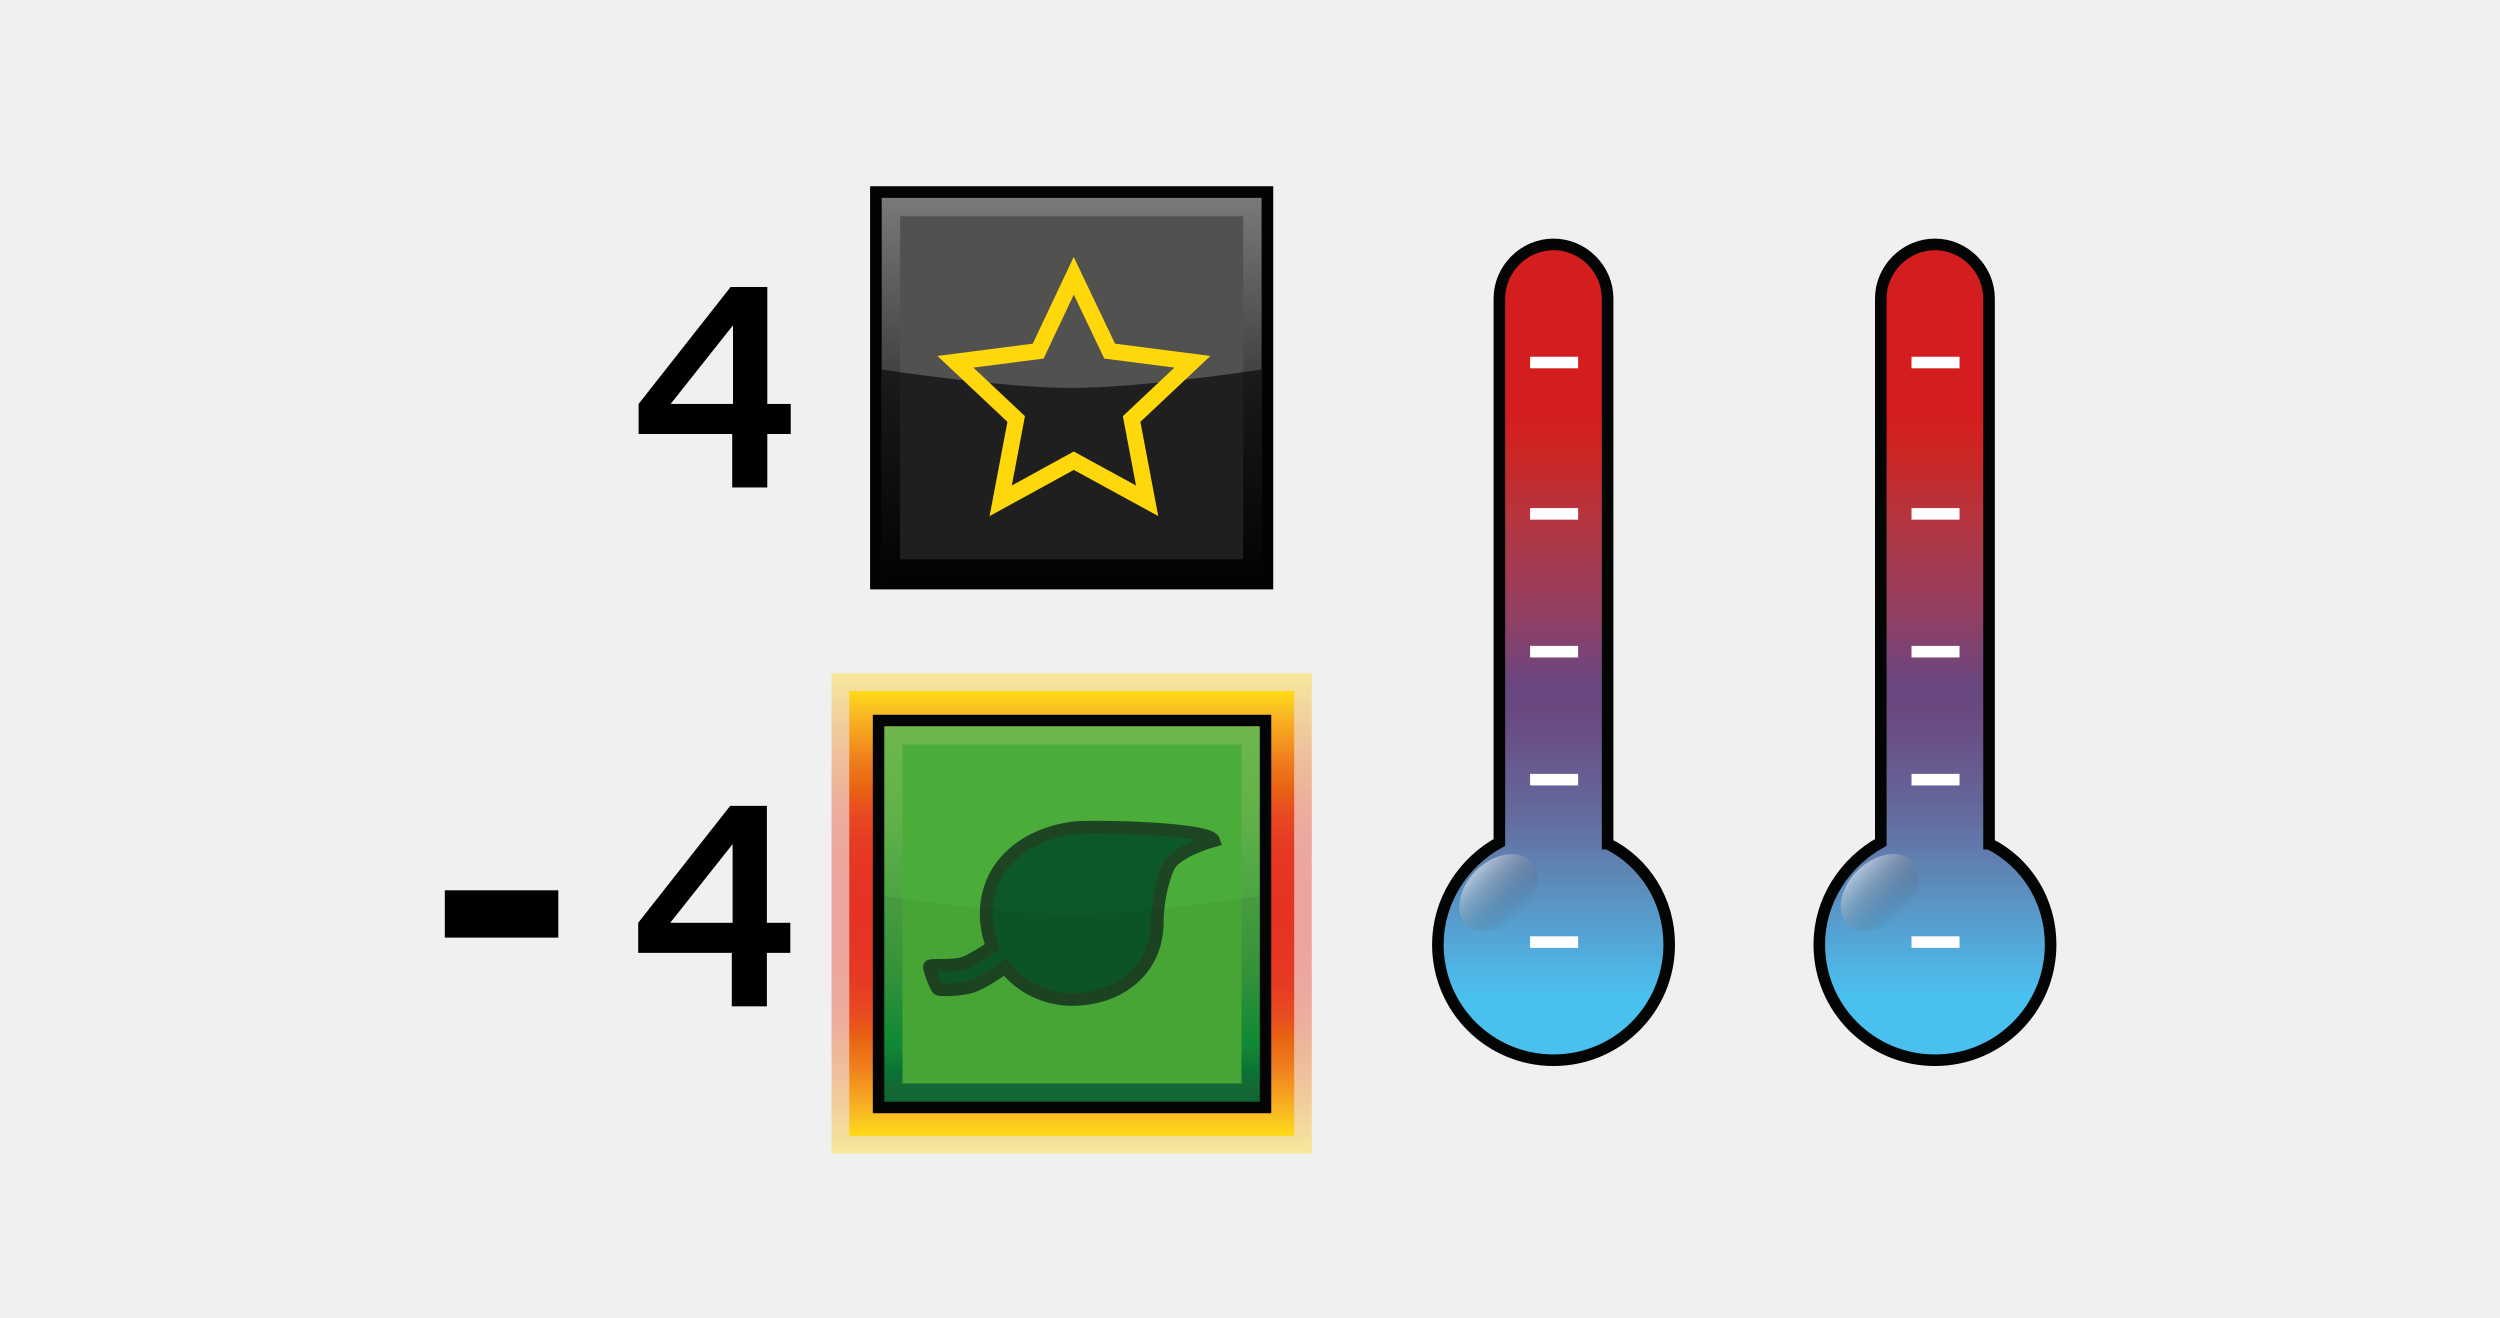
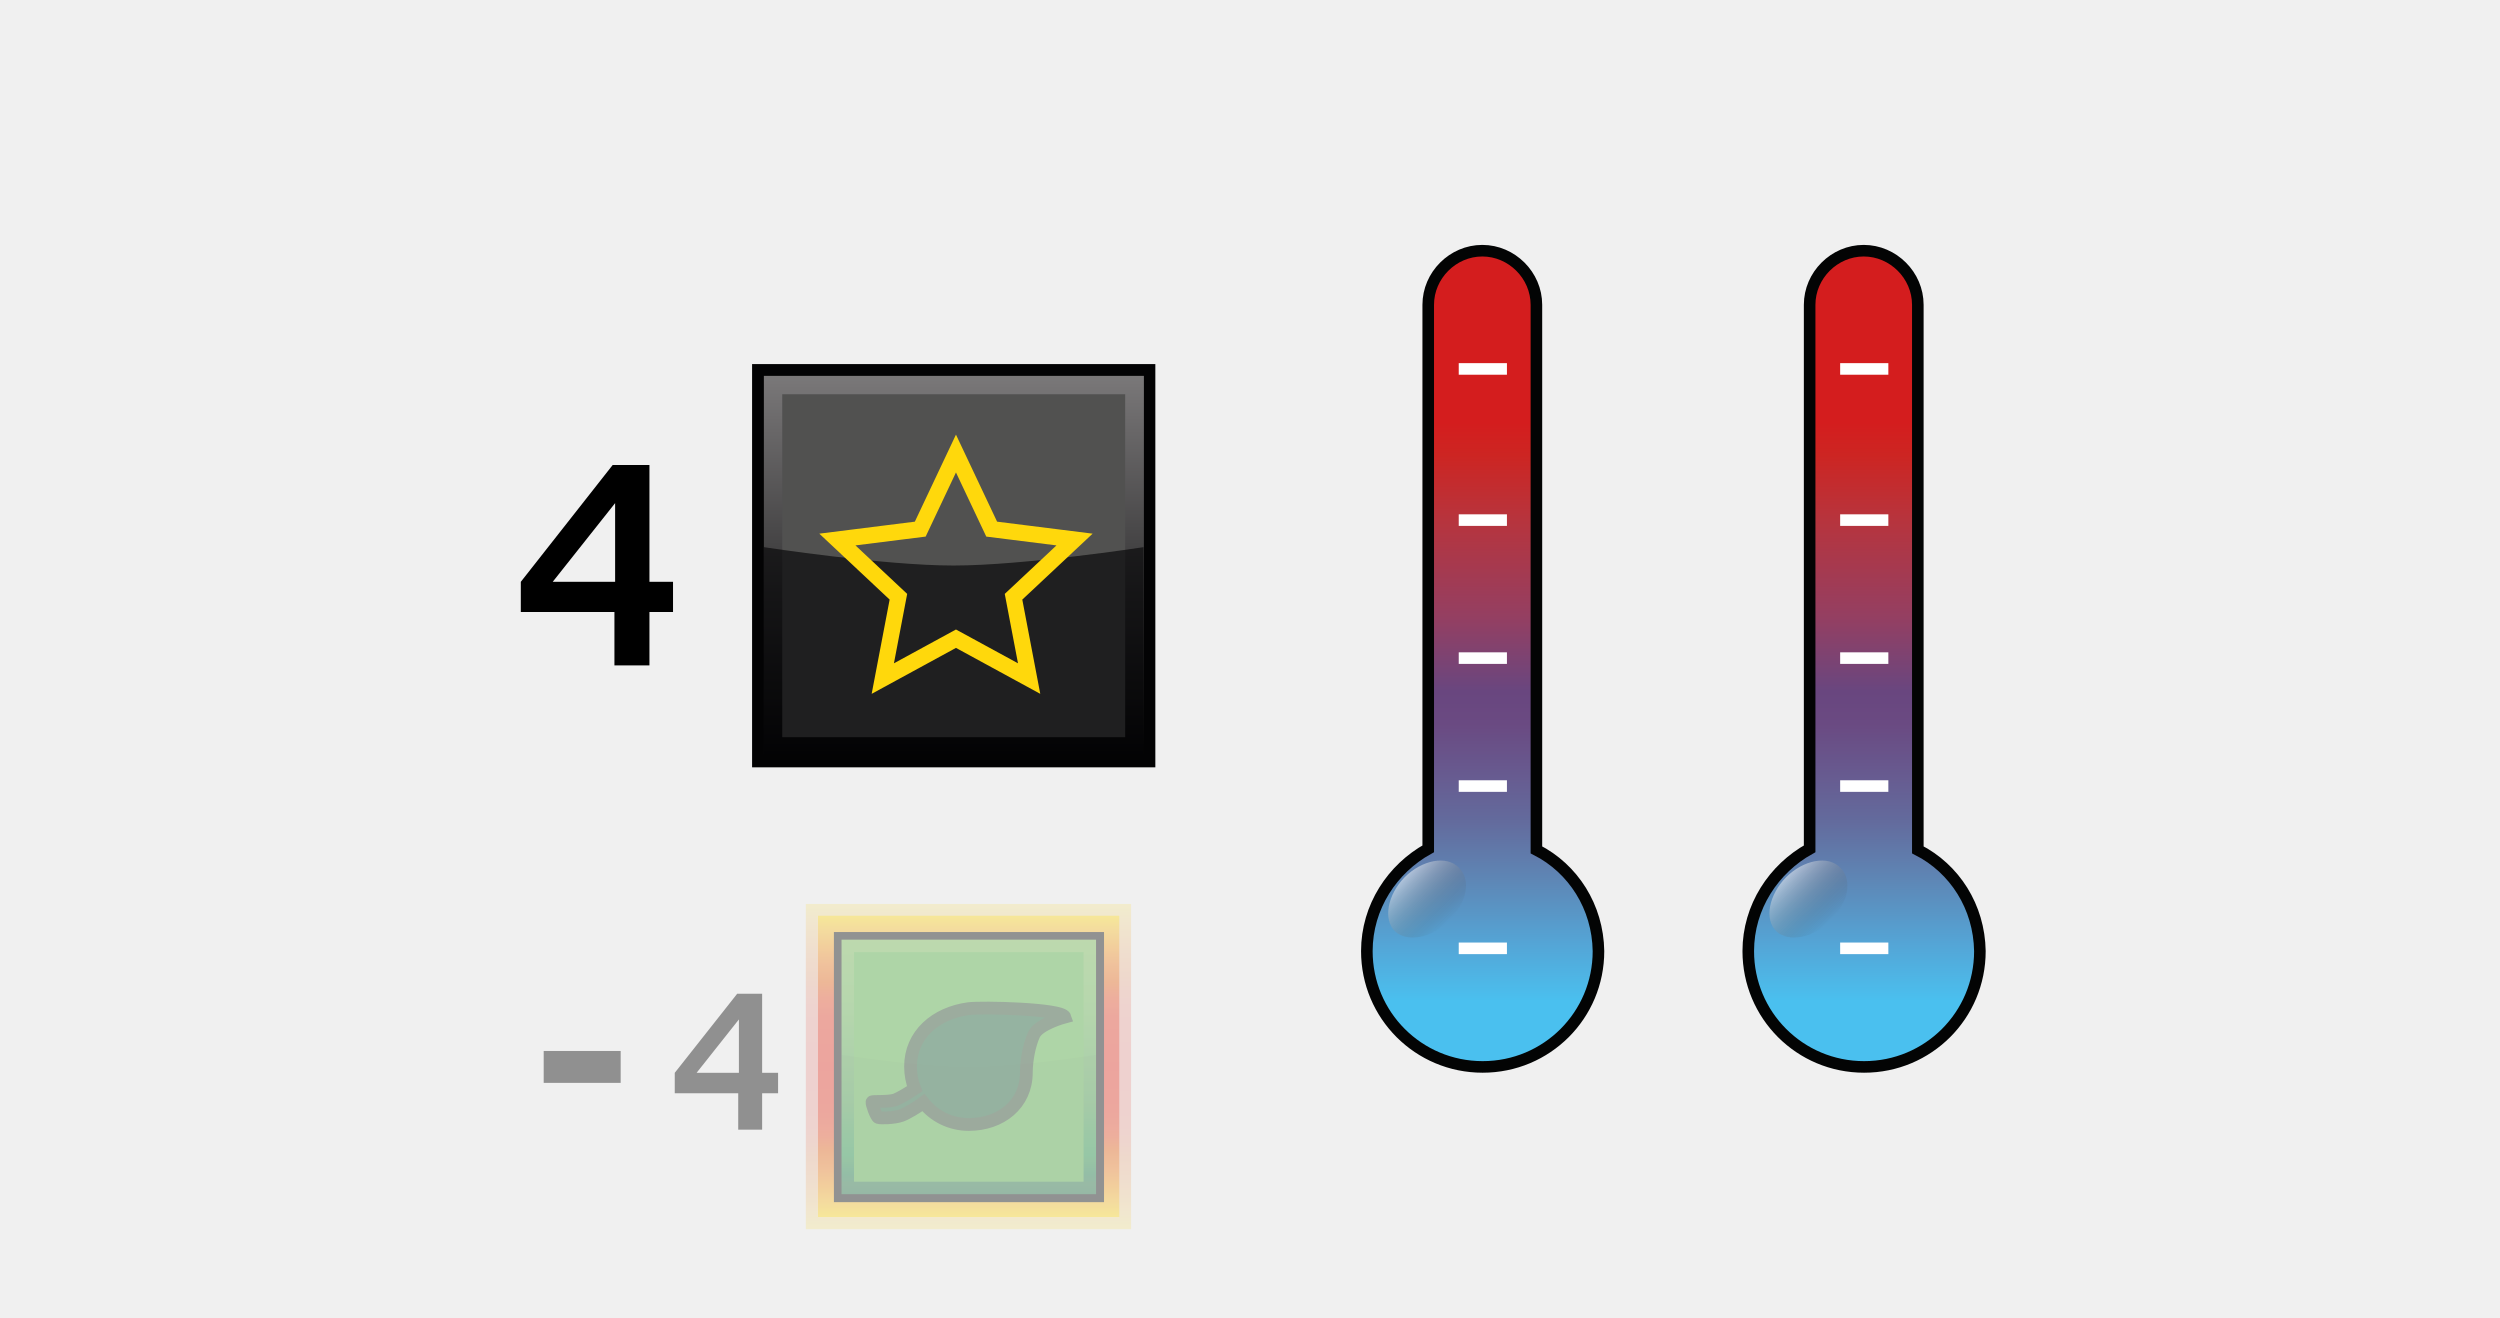
- <svg xmlns="http://www.w3.org/2000/svg" xmlns:xlink="http://www.w3.org/1999/xlink" id="Layer" viewBox="0 0 721 379.91">
-   <defs>
-     <style>.cls-1,.cls-2{fill:#030404;}.cls-2{opacity:.05;}.cls-2,.cls-3,.cls-4,.cls-5,.cls-6{isolation:isolate;}.cls-7{stroke:#ffd80c;stroke-width:4.66px;}.cls-7,.cls-8,.cls-9,.cls-10,.cls-11,.cls-12{stroke-miterlimit:10;}.cls-7,.cls-9{fill:none;}.cls-3{fill:url(#linear-gradient-8);}.cls-3,.cls-4{opacity:.5;}.cls-8{fill:#fff;opacity:0;stroke:#1d1d1b;}.cls-9{stroke:#fff;}.cls-9,.cls-11,.cls-12{stroke-width:3.34px;}.cls-4{fill:url(#linear-gradient-6);}.cls-10{fill:#0d582a;stroke:#1e4523;stroke-width:3.68px;}.cls-5{opacity:.64;}.cls-5,.cls-13{fill:#030304;}.cls-14{fill:#515150;}.cls-15{fill:url(#linear-gradient-3);}.cls-11{fill:url(#linear-gradient-7);}.cls-11,.cls-12{stroke:#030404;}.cls-16{fill:url(#linear-gradient);}.cls-17{fill:#4bad39;}.cls-18{fill:url(#linear-gradient-4);}.cls-12{fill:url(#linear-gradient-5);}.cls-6{fill:url(#linear-gradient-2);opacity:.4;}</style>
-     <linearGradient id="linear-gradient" x1="-516.13" y1="985.38" x2="-438.66" y2="907.91" gradientTransform="translate(-22.75 -895.11) rotate(-45)" gradientUnits="userSpaceOnUse">
-       <stop offset="0" stop-color="#030304" />
-       <stop offset="1" stop-color="#7a7879" />
+ <svg xmlns="http://www.w3.org/2000/svg" version="1.1" id="Layer" x="0px" y="0px" viewBox="0 0 721 379.9" style="enable-background:new 0 0 721 379.9;" xml:space="preserve">
+   <style type="text/css">
+ 	.st0{fill:#FFFFFF;fill-opacity:0;}
+ 	.st1{fill:#030304;}
+ 	.st2{fill:url(#SVGID_1_);}
+ 	.st3{fill:#515150;}
+ 	.st4{opacity:0.64;fill:#030304;enable-background:new    ;}
+ 	.st5{fill:none;stroke:#FFD80C;stroke-width:4.66;stroke-miterlimit:10;}
+ 	.st6{opacity:0.4;}
+ 	.st7{opacity:0.4;fill:url(#SVGID_00000163795709849773551760000003413904050674074300_);enable-background:new    ;}
+ 	.st8{fill:url(#SVGID_00000035493866937123458060000008961234682524564384_);}
+ 	.st9{fill:#030404;}
+ 	.st10{fill:url(#SVGID_00000183953515165985055830000009181739108865490315_);}
+ 	.st11{fill:#4BAD39;}
+ 	.st12{fill:#0D582A;stroke:#1E4523;stroke-width:3.68;stroke-miterlimit:10;}
+ 	.st13{opacity:5.000000e-02;fill:#030404;enable-background:new    ;}
+ 	
+ 		.st14{fill:url(#SVGID_00000139269928114527001830000011552054131254458502_);stroke:#030404;stroke-width:3.34;stroke-miterlimit:10;}
+ 	.st15{fill:none;stroke:#FFFFFF;stroke-width:3.34;stroke-miterlimit:10;}
+ 	.st16{opacity:0.5;fill:url(#SVGID_00000063609237943385946580000008849465992008256384_);enable-background:new    ;}
+ 	
+ 		.st17{fill:url(#SVGID_00000052092390291967139860000008799430276587270591_);stroke:#030404;stroke-width:3.34;stroke-miterlimit:10;}
+ 	.st18{opacity:0.5;fill:url(#SVGID_00000055669499234455519840000006007109207422032037_);enable-background:new    ;}
+ </style>
+   <rect x="0.5" y="0.5" class="st0" width="720" height="378.9" />
+   <g id="titan">
+     <rect x="216.9" y="105" class="st1" width="116.3" height="116.3" />
+     <linearGradient id="SVGID_1_" gradientUnits="userSpaceOnUse" x1="-998.678" y1="-936.937" x2="-921.208" y2="-859.467" gradientTransform="matrix(0.7071 -0.7071 -0.7071 -0.7071 318.702 -1150.772)">
+       <stop offset="0" style="stop-color:#030304" />
+       <stop offset="1" style="stop-color:#7A7879" />
    </linearGradient>
-     <linearGradient id="linear-gradient-2" x1="309.07" y1="-189.22" x2="309.07" y2="-50.71" gradientTransform="translate(0 143.45) scale(1 -1)" gradientUnits="userSpaceOnUse">
-       <stop offset="0" stop-color="#ffdc15" />
-       <stop offset="0" stop-color="#ffdb16" />
-       <stop offset=".05" stop-color="#f9bb24" />
-       <stop offset=".1" stop-color="#f59d1e" />
-       <stop offset=".16" stop-color="#ef7c1e" />
-       <stop offset=".22" stop-color="#e86312" />
-       <stop offset=".27" stop-color="#e94c21" />
-       <stop offset=".34" stop-color="#e63b23" />
-       <stop offset=".41" stop-color="#e63624" />
-       <stop offset=".5" stop-color="#e63324" />
-       <stop offset=".59" stop-color="#e63624" />
-       <stop offset=".66" stop-color="#e63b23" />
-       <stop offset=".73" stop-color="#e94c21" />
-       <stop offset=".78" stop-color="#e86312" />
-       <stop offset=".84" stop-color="#ef7c1e" />
-       <stop offset=".9" stop-color="#f59d1e" />
-       <stop offset=".95" stop-color="#f9bb24" />
-       <stop offset="1" stop-color="#ffdb16" />
-       <stop offset="1" stop-color="#ffdc15" />
+     <rect x="220.3" y="108.4" class="st2" width="109.6" height="109.6" />
+     <rect x="225.6" y="113.7" class="st3" width="98.9" height="98.9" />
+     <path id="darker" class="st4" d="M329.8,217.9H220.3v-60.1c0,0,34.5,5.3,54.7,5.3s54.8-5.3,54.8-5.3L329.8,217.9L329.8,217.9z" />
+     <polygon class="st5" points="275.7,130.8 286,152.6 309.9,155.6 292.3,172.1 296.8,195.7 275.7,184.2 254.6,195.7 259.1,172.1    241.5,155.6 265.4,152.6  " />
+   </g>
+   <g id="plant" class="st6">
+     <linearGradient id="SVGID_00000115515469126487692120000012384431520279047103_" gradientUnits="userSpaceOnUse" x1="279.305" y1="1291.07" x2="279.305" y2="1197.23" gradientTransform="matrix(1 0 0 1 0 -936.55)">
+       <stop offset="0" style="stop-color:#FFDC15" />
+       <stop offset="0" style="stop-color:#FFDB16" />
+       <stop offset="5.000000e-02" style="stop-color:#F9BB24" />
+       <stop offset="0.1" style="stop-color:#F59D1E" />
+       <stop offset="0.16" style="stop-color:#EF7C1E" />
+       <stop offset="0.22" style="stop-color:#E86312" />
+       <stop offset="0.27" style="stop-color:#E94C21" />
+       <stop offset="0.34" style="stop-color:#E63B23" />
+       <stop offset="0.41" style="stop-color:#E63624" />
+       <stop offset="0.5" style="stop-color:#E63324" />
+       <stop offset="0.59" style="stop-color:#E63624" />
+       <stop offset="0.66" style="stop-color:#E63B23" />
+       <stop offset="0.73" style="stop-color:#E94C21" />
+       <stop offset="0.78" style="stop-color:#E86312" />
+       <stop offset="0.84" style="stop-color:#EF7C1E" />
+       <stop offset="0.9" style="stop-color:#F59D1E" />
+       <stop offset="0.95" style="stop-color:#F9BB24" />
+       <stop offset="1" style="stop-color:#FFDB16" />
+       <stop offset="1" style="stop-color:#FFDC15" />
    </linearGradient>
-     <linearGradient id="linear-gradient-3" x1="309.09" y1="-184.12" x2="309.09" y2="-55.81" xlink:href="#linear-gradient-2" />
-     <linearGradient id="linear-gradient-4" x1="-622.7" y1="-949.66" x2="-546.12" y2="-873.07" gradientTransform="translate(77.99 -794.09) rotate(-45) scale(1 -1)" gradientUnits="userSpaceOnUse">
-       <stop offset="0" stop-color="#116a37" />
-       <stop offset=".04" stop-color="#156d38" />
-       <stop offset=".08" stop-color="#0a783a" />
-       <stop offset=".13" stop-color="#148837" />
-       <stop offset=".15" stop-color="#0f9039" />
-       <stop offset=".35" stop-color="#38993d" />
-       <stop offset=".76" stop-color="#61b149" />
-       <stop offset="1" stop-color="#70b74b" />
+     <rect x="232.4" y="260.7" style="opacity:0.4;fill:url(#SVGID_00000115515469126487692120000012384431520279047103_);enable-background:new    ;" width="93.8" height="93.8" />
+     <linearGradient id="SVGID_00000059287300773348969820000014203106902390533055_" gradientUnits="userSpaceOnUse" x1="279.318" y1="1287.614" x2="279.318" y2="1200.686" gradientTransform="matrix(1 0 0 1 0 -936.55)">
+       <stop offset="0" style="stop-color:#FFDC15" />
+       <stop offset="0" style="stop-color:#FFDB16" />
+       <stop offset="5.000000e-02" style="stop-color:#F9BB24" />
+       <stop offset="0.1" style="stop-color:#F59D1E" />
+       <stop offset="0.16" style="stop-color:#EF7C1E" />
+       <stop offset="0.22" style="stop-color:#E86312" />
+       <stop offset="0.27" style="stop-color:#E94C21" />
+       <stop offset="0.34" style="stop-color:#E63B23" />
+       <stop offset="0.41" style="stop-color:#E63624" />
+       <stop offset="0.5" style="stop-color:#E63324" />
+       <stop offset="0.59" style="stop-color:#E63624" />
+       <stop offset="0.66" style="stop-color:#E63B23" />
+       <stop offset="0.73" style="stop-color:#E94C21" />
+       <stop offset="0.78" style="stop-color:#E86312" />
+       <stop offset="0.84" style="stop-color:#EF7C1E" />
+       <stop offset="0.9" style="stop-color:#F59D1E" />
+       <stop offset="0.95" style="stop-color:#F9BB24" />
+       <stop offset="1" style="stop-color:#FFDB16" />
+       <stop offset="1" style="stop-color:#FFDC15" />
    </linearGradient>
-     <linearGradient id="linear-gradient-5" x1="448.04" y1="6.51" x2="448.04" y2="241.8" gradientTransform="translate(0 312.27) scale(1 -1)" gradientUnits="userSpaceOnUse">
-       <stop offset=".08" stop-color="#4ac0ef" />
-       <stop offset=".15" stop-color="#54a5d6" />
-       <stop offset=".23" stop-color="#5e86b5" />
-       <stop offset=".3" stop-color="#636b9d" />
-       <stop offset=".37" stop-color="#68578d" />
-       <stop offset=".42" stop-color="#6a4a82" />
-       <stop offset=".46" stop-color="#69467f" />
-       <stop offset=".55" stop-color="#943f62" />
-       <stop offset=".67" stop-color="#b7343d" />
-       <stop offset=".75" stop-color="#cd2522" />
-       <stop offset=".79" stop-color="#d41d1e" />
+     <rect x="235.9" y="264.1" style="fill:url(#SVGID_00000059287300773348969820000014203106902390533055_);" width="86.9" height="86.9" />
+     <rect x="240.5" y="268.8" class="st9" width="77.9" height="77.9" />
+     <linearGradient id="SVGID_00000140003539961736484540000003576186729968635308_" gradientUnits="userSpaceOnUse" x1="-1084.847" y1="2348.772" x2="-1032.97" y2="2296.888" gradientTransform="matrix(0.7071 -0.7071 0.7071 0.7071 -614.3481 -2083.542)">
+       <stop offset="0" style="stop-color:#116A37" />
+       <stop offset="4.000000e-02" style="stop-color:#156D38" />
+       <stop offset="8.000000e-02" style="stop-color:#0A783A" />
+       <stop offset="0.13" style="stop-color:#148837" />
+       <stop offset="0.15" style="stop-color:#0F9039" />
+       <stop offset="0.35" style="stop-color:#38993D" />
+       <stop offset="0.76" style="stop-color:#61B149" />
+       <stop offset="1" style="stop-color:#70B74B" />
    </linearGradient>
-     <linearGradient id="linear-gradient-6" x1="438.42" y1="48.42" x2="425.74" y2="61.11" gradientTransform="translate(0 312.27) scale(1 -1)" gradientUnits="userSpaceOnUse">
-       <stop offset="0" stop-color="#20201e" stop-opacity="0" />
-       <stop offset="1" stop-color="#fff" />
-     </linearGradient>
-     <linearGradient id="linear-gradient-7" x1="558.04" x2="558.04" xlink:href="#linear-gradient-5" />
-     <linearGradient id="linear-gradient-8" x1="548.42" x2="535.74" y2="61.11" xlink:href="#linear-gradient-6" />
-   </defs>
-   <rect class="cls-8" x=".5" y=".5" width="720" height="378.91" />
-   <g id="titan">
-     <rect class="cls-13" x="250.93" y="53.71" width="116.27" height="116.27" />
-     <rect class="cls-16" x="254.28" y="57.06" width="109.56" height="109.56" />
-     <rect class="cls-14" x="259.6" y="62.38" width="98.93" height="98.93" />
-     <path id="darker" class="cls-5" d="M363.84,166.62h-109.56v-60.05s34.5,5.31,54.73,5.31,54.83-5.31,54.83-5.31v60.05Z" />
-     <polygon class="cls-7" points="309.67 79.54 320.02 101.26 343.89 104.34 326.36 120.84 330.83 144.43 309.67 132.87 288.6 144.43 293.07 120.84 275.54 104.34 299.41 101.26 309.67 79.54" />
-   </g>
-   <g id="plant">
-     <rect class="cls-6" x="239.81" y="194.17" width="138.51" height="138.51" />
-     <rect class="cls-15" x="244.93" y="199.27" width="128.31" height="128.31" />
-     <rect class="cls-1" x="251.72" y="206.14" width="114.91" height="114.91" />
-     <rect class="cls-18" x="255.03" y="209.44" width="108.29" height="108.29" />
-     <rect class="cls-17" x="260.28" y="214.69" width="97.77" height="97.77" />
-     <path id="leaf" class="cls-10" d="M309.12,238.84c-14,1.94-24.7,11.07-24.7,24.7,0,3.31,.65,6.54,1.84,9.5-2.59,1.74-6.37,4.05-8.21,4.7-3.23,1.09-9.67,.37-9.95,.92s1.84,6.37,2.59,6.64,6.64,.27,9.95-.92c2.39-.82,6.72-3.61,9.23-5.45,4.53,5.72,11.52,9.3,19.35,9.3,13.63,0,24.52-8.58,24.52-22.21,0-5.25,1.29-11.89,3.23-16.04,2.11-4.6,13.08-7.56,13.08-7.56-1.09-3.61-35.39-4.33-40.91-3.61h0l-.02,.02h0Z" />
-     <path id="darker-3" class="cls-2" d="M363.32,317.73h-108.29v-59.34s34.1,5.25,54.1,5.25,54.19-5.25,54.19-5.25v59.34Z" />
+     <rect x="242.7" y="271" style="fill:url(#SVGID_00000140003539961736484540000003576186729968635308_);" width="73.4" height="73.4" />
+     <rect x="246.3" y="274.6" class="st11" width="66.2" height="66.2" />
+     <path id="leaf" class="st12" d="M279.3,290.9c-9.5,1.3-16.7,7.5-16.7,16.7c0,2.2,0.4,4.4,1.2,6.4c-1.8,1.2-4.3,2.7-5.6,3.2   c-2.2,0.7-6.6,0.3-6.7,0.6c-0.2,0.4,1.2,4.3,1.8,4.5c0.5,0.2,4.5,0.2,6.7-0.6c1.6-0.6,4.6-2.4,6.3-3.7c3.1,3.9,7.8,6.3,13.1,6.3   c9.2,0,16.6-5.8,16.6-15c0-3.6,0.9-8.1,2.2-10.9c1.4-3.1,8.9-5.1,8.9-5.1C306.3,290.9,283.1,290.4,279.3,290.9L279.3,290.9   L279.3,290.9L279.3,290.9L279.3,290.9z" />
+     <path id="darker-3" class="st13" d="M316.1,344.4h-73.4v-40.2c0,0,23.1,3.6,36.7,3.6s36.7-3.6,36.7-3.6V344.4z" />
  </g>
  <g id="tempIcon">
-     <path class="cls-12" d="M463.64,243.31V86.09c0-8.52-7.1-15.61-15.61-15.61s-15.61,7.1-15.61,15.61V242.95c-10.29,5.68-17.74,16.68-17.74,29.46,0,18.45,14.91,33.36,33.36,33.36s33.36-14.91,33.36-33.36c0-12.78-7.1-23.78-17.74-29.1h-.02Z" />
-     <line class="cls-9" x1="441.28" y1="104.55" x2="455.13" y2="104.55" />
-     <line class="cls-9" x1="441.28" y1="148.2" x2="455.13" y2="148.2" />
-     <line class="cls-9" x1="441.28" y1="187.94" x2="455.13" y2="187.94" />
-     <line class="cls-9" x1="441.28" y1="224.85" x2="455.13" y2="224.85" />
-     <line class="cls-9" x1="441.28" y1="271.7" x2="455.13" y2="271.7" />
-     <path class="cls-4" d="M438.45,263.53c-4.97,5.32-12.07,6.39-15.61,3.19-3.55-3.55-2.13-10.65,2.84-15.61,4.97-4.97,12.07-6.39,15.61-2.84s2.48,10.29-2.84,15.26h0Z" />
+     <linearGradient id="SVGID_00000148621408519091884620000012686850167523148952_" gradientUnits="userSpaceOnUse" x1="427.475" y1="1075.33" x2="427.475" y2="840.04" gradientTransform="matrix(1 0 0 1 0 -767.73)">
+       <stop offset="8.000000e-02" style="stop-color:#4AC0EF" />
+       <stop offset="0.15" style="stop-color:#54A5D6" />
+       <stop offset="0.23" style="stop-color:#5E86B5" />
+       <stop offset="0.3" style="stop-color:#636B9D" />
+       <stop offset="0.37" style="stop-color:#68578D" />
+       <stop offset="0.42" style="stop-color:#6A4A82" />
+       <stop offset="0.46" style="stop-color:#69467F" />
+       <stop offset="0.55" style="stop-color:#943F62" />
+       <stop offset="0.67" style="stop-color:#B7343D" />
+       <stop offset="0.75" style="stop-color:#CD2522" />
+       <stop offset="0.79" style="stop-color:#D41D1E" />
+     </linearGradient>
+     <path style="fill:url(#SVGID_00000148621408519091884620000012686850167523148952_);stroke:#030404;stroke-width:3.34;stroke-miterlimit:10;" d="   M443.1,245.1V87.9c0-8.5-7.1-15.6-15.6-15.6s-15.6,7.1-15.6,15.6v156.9c-10.3,5.7-17.7,16.7-17.7,29.5c0,18.5,14.9,33.4,33.4,33.4   s33.4-14.9,33.4-33.4C460.8,261.5,453.7,250.5,443.1,245.1L443.1,245.1L443.1,245.1z" />
+     <line class="st15" x1="420.7" y1="106.4" x2="434.6" y2="106.4" />
+     <line class="st15" x1="420.7" y1="150" x2="434.6" y2="150" />
+     <line class="st15" x1="420.7" y1="189.8" x2="434.6" y2="189.8" />
+     <line class="st15" x1="420.7" y1="226.7" x2="434.6" y2="226.7" />
+     <line class="st15" x1="420.7" y1="273.5" x2="434.6" y2="273.5" />
+     <linearGradient id="SVGID_00000114786631736277591580000003506685642833665430_" gradientUnits="userSpaceOnUse" x1="417.853" y1="1033.412" x2="405.173" y2="1020.722" gradientTransform="matrix(1 0 0 1 0 -767.73)">
+       <stop offset="0" style="stop-color:#20201E;stop-opacity:0" />
+       <stop offset="1" style="stop-color:#FFFFFF" />
+     </linearGradient>
+     <path style="opacity:0.5;fill:url(#SVGID_00000114786631736277591580000003506685642833665430_);enable-background:new    ;" d="   M417.9,265.4c-5,5.3-12.1,6.4-15.6,3.2c-3.5-3.5-2.1-10.6,2.8-15.6c5-5,12.1-6.4,15.6-2.8C424.3,253.6,423.2,260.4,417.9,265.4   L417.9,265.4z" />
  </g>
-   <path d="M128.28,270.41v-13.64h32.74v13.64h-32.74Z" />
-   <path d="M211.17,140.59v-15.43h-26.99v-8.67l26.52-33.71h10.59v33.71h6.76v8.67h-6.76v15.43h-10.12Zm-17.76-24.1h17.99v-22.68l-17.99,22.68Z" />
-   <path d="M211.05,290.23v-15.43h-26.99v-8.67l26.52-33.71h10.59v33.71h6.76v8.67h-6.76v15.43h-10.12Zm-17.76-24.1h17.99v-22.68l-17.99,22.68Z" />
+   <path class="st6" d="M156.8,312.3v-9.2H179v9.2H156.8z" />
+   <path d="M177.2,191.9v-15.4h-27v-8.7l26.5-33.7h10.6v33.7h6.8v8.7h-6.8v15.4H177.2z M159.4,167.8h18v-22.7L159.4,167.8z" />
+   <path class="st6" d="M212.9,325.8v-10.5h-18.3v-5.9l18-22.8h7.2v22.8h4.6v5.9h-4.6v10.5H212.9z M200.9,309.4h12.2v-15.4L200.9,309.4  z" />
  <g id="tempIcon-2">
-     <path class="cls-11" d="M573.64,243.31V86.09c0-8.52-7.1-15.61-15.61-15.61s-15.61,7.1-15.61,15.61V242.95c-10.29,5.68-17.74,16.68-17.74,29.46,0,18.45,14.91,33.36,33.36,33.36s33.36-14.91,33.36-33.36c0-12.78-7.1-23.78-17.74-29.1h-.02Z" />
-     <line class="cls-9" x1="551.28" y1="104.55" x2="565.13" y2="104.55" />
-     <line class="cls-9" x1="551.28" y1="148.2" x2="565.13" y2="148.2" />
-     <line class="cls-9" x1="551.28" y1="187.94" x2="565.13" y2="187.94" />
-     <line class="cls-9" x1="551.28" y1="224.85" x2="565.13" y2="224.85" />
-     <line class="cls-9" x1="551.28" y1="271.7" x2="565.13" y2="271.7" />
-     <path class="cls-3" d="M548.45,263.53c-4.97,5.32-12.07,6.39-15.61,3.19-3.55-3.55-2.13-10.65,2.84-15.61,4.97-4.97,12.07-6.39,15.61-2.84s2.48,10.29-2.84,15.26h0Z" />
+     <linearGradient id="SVGID_00000046321502181897736060000011377465082005084600_" gradientUnits="userSpaceOnUse" x1="537.475" y1="1075.33" x2="537.475" y2="840.04" gradientTransform="matrix(1 0 0 1 0 -767.73)">
+       <stop offset="8.000000e-02" style="stop-color:#4AC0EF" />
+       <stop offset="0.15" style="stop-color:#54A5D6" />
+       <stop offset="0.23" style="stop-color:#5E86B5" />
+       <stop offset="0.3" style="stop-color:#636B9D" />
+       <stop offset="0.37" style="stop-color:#68578D" />
+       <stop offset="0.42" style="stop-color:#6A4A82" />
+       <stop offset="0.46" style="stop-color:#69467F" />
+       <stop offset="0.55" style="stop-color:#943F62" />
+       <stop offset="0.67" style="stop-color:#B7343D" />
+       <stop offset="0.75" style="stop-color:#CD2522" />
+       <stop offset="0.79" style="stop-color:#D41D1E" />
+     </linearGradient>
+     <path style="fill:url(#SVGID_00000046321502181897736060000011377465082005084600_);stroke:#030404;stroke-width:3.34;stroke-miterlimit:10;" d="   M553.1,245.1V87.9c0-8.5-7.1-15.6-15.6-15.6s-15.6,7.1-15.6,15.6v156.9c-10.3,5.7-17.7,16.7-17.7,29.5c0,18.5,14.9,33.4,33.4,33.4   s33.4-14.9,33.4-33.4C570.8,261.5,563.7,250.5,553.1,245.1L553.1,245.1L553.1,245.1z" />
+     <line class="st15" x1="530.7" y1="106.4" x2="544.6" y2="106.4" />
+     <line class="st15" x1="530.7" y1="150" x2="544.6" y2="150" />
+     <line class="st15" x1="530.7" y1="189.8" x2="544.6" y2="189.8" />
+     <line class="st15" x1="530.7" y1="226.7" x2="544.6" y2="226.7" />
+     <line class="st15" x1="530.7" y1="273.5" x2="544.6" y2="273.5" />
+     <linearGradient id="SVGID_00000046311302486583603350000006828266981986498972_" gradientUnits="userSpaceOnUse" x1="527.853" y1="1033.412" x2="515.173" y2="1020.722" gradientTransform="matrix(1 0 0 1 0 -767.73)">
+       <stop offset="0" style="stop-color:#20201E;stop-opacity:0" />
+       <stop offset="1" style="stop-color:#FFFFFF" />
+     </linearGradient>
+     <path style="opacity:0.5;fill:url(#SVGID_00000046311302486583603350000006828266981986498972_);enable-background:new    ;" d="   M527.9,265.4c-5,5.3-12.1,6.4-15.6,3.2c-3.6-3.5-2.1-10.6,2.8-15.6c5-5,12.1-6.4,15.6-2.8C534.3,253.6,533.2,260.4,527.9,265.4   L527.9,265.4z" />
  </g>
</svg>
